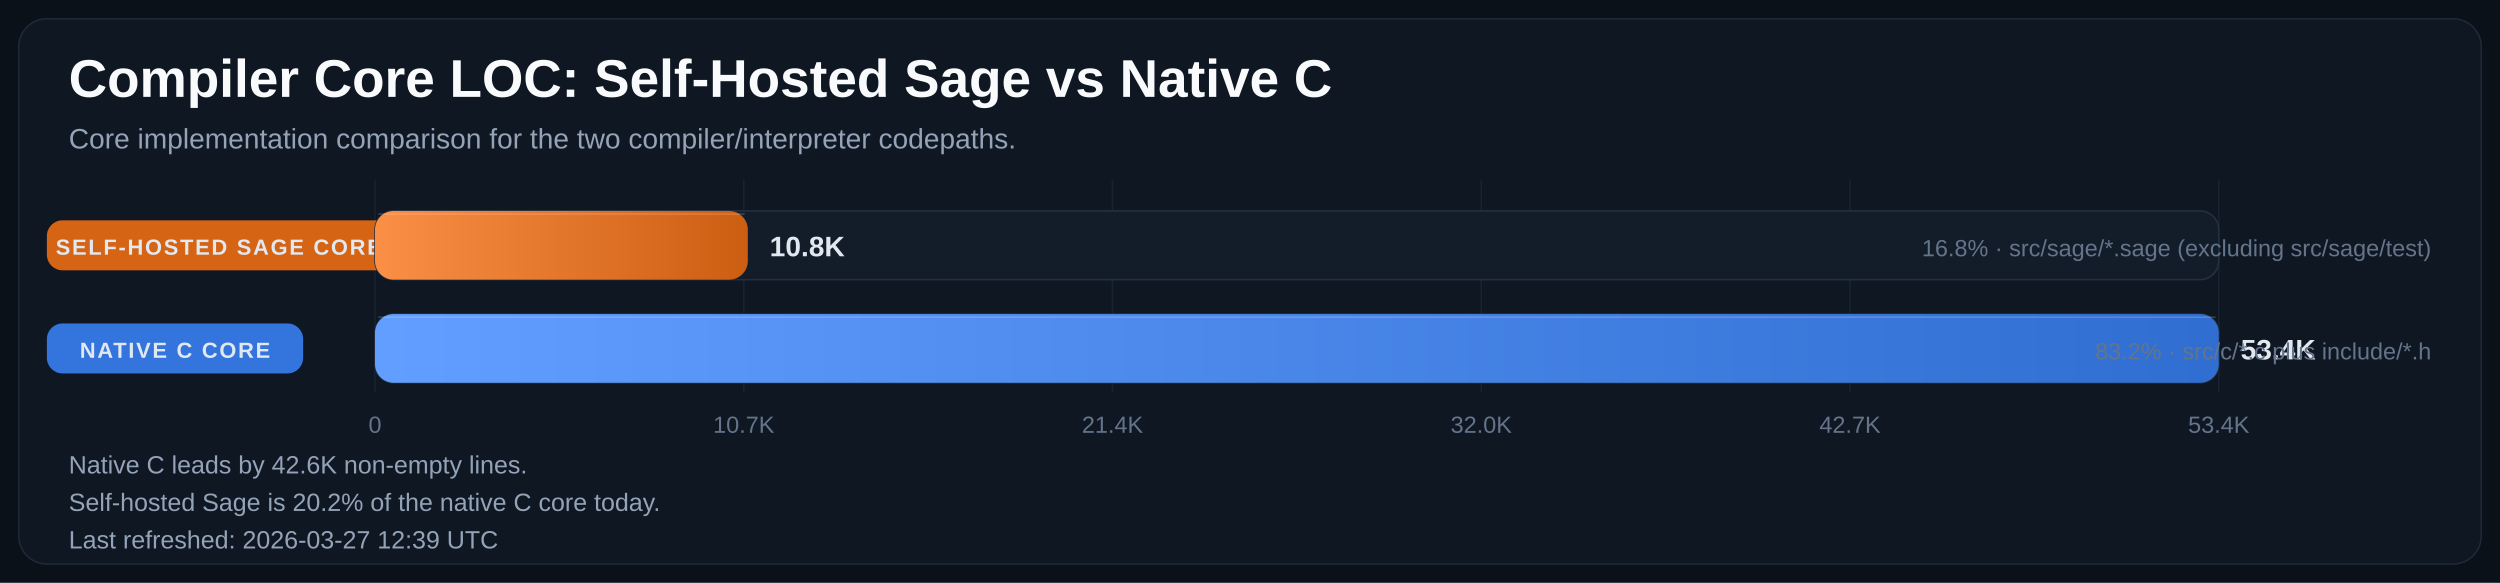
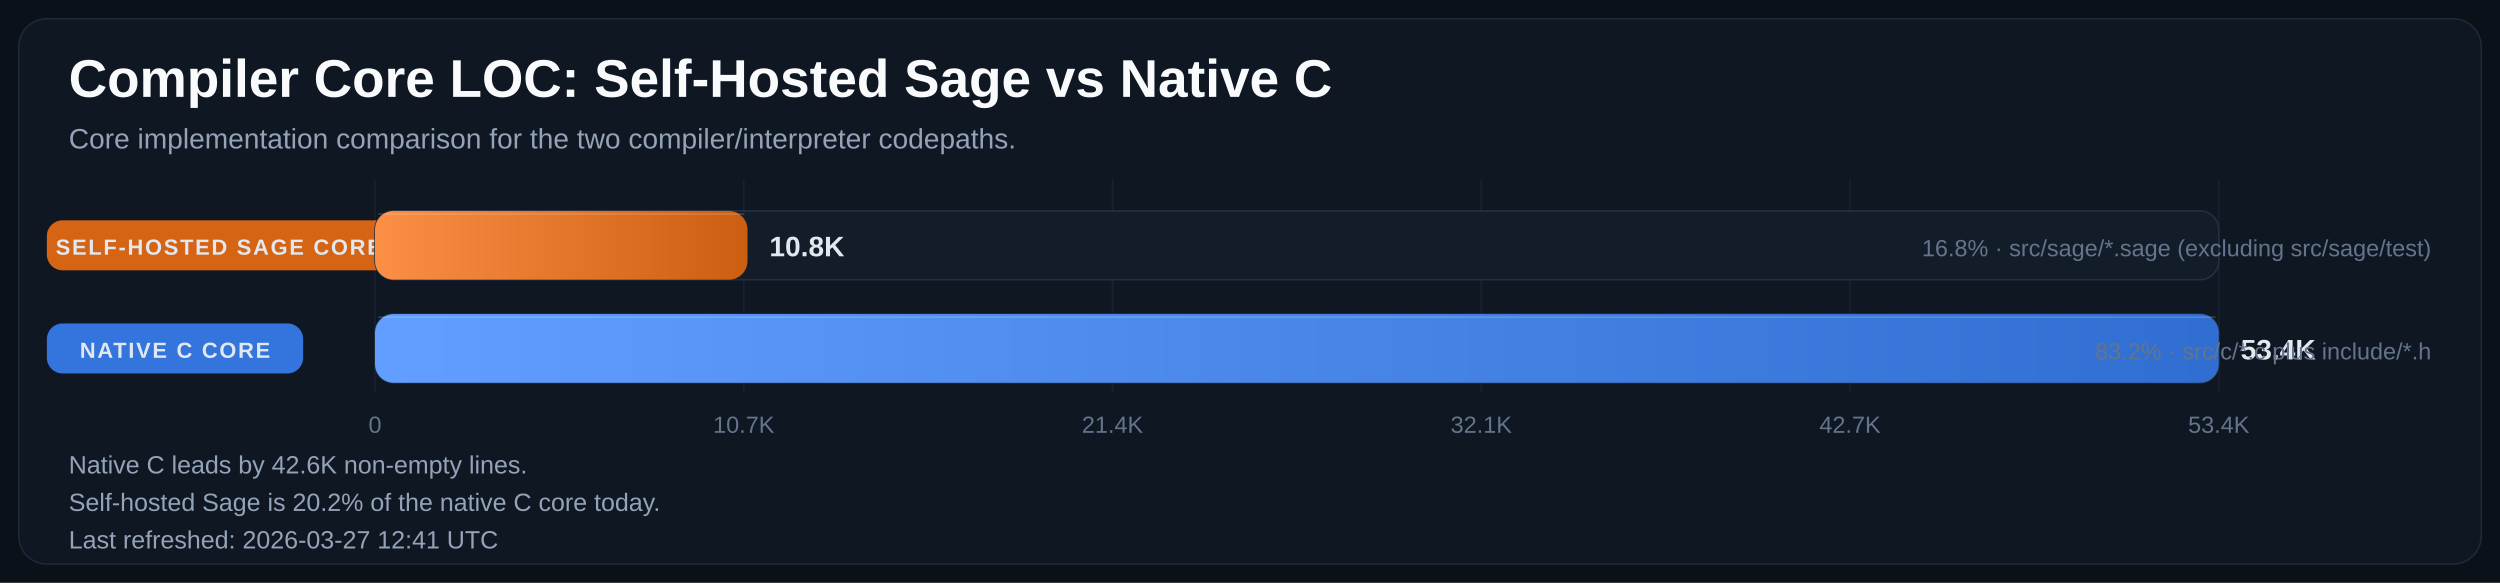
<svg xmlns="http://www.w3.org/2000/svg" width="1600" height="373" viewBox="0 0 1600 373" role="img" aria-labelledby="title desc">
  <defs>
    <linearGradient id="bar-gradient-0" x1="0%" y1="0%" x2="100%" y2="0%">
      <stop offset="0%" stop-color="#FA8F45" />
      <stop offset="100%" stop-color="#CC5E12" />
    </linearGradient>
    <linearGradient id="bar-gradient-1" x1="0%" y1="0%" x2="100%" y2="0%">
      <stop offset="0%" stop-color="#619EFF" />
      <stop offset="100%" stop-color="#306ED1" />
    </linearGradient>
  </defs>
  <rect width="100%" height="100%" fill="#0B1118" />
  <rect x="12" y="12" width="1576" height="349" rx="18" fill="#0F1722" stroke="#1F2937" />
  <text x="44" y="62" fill="#F8FAFC" font-size="34" font-family="Segoe UI, Arial, sans-serif" font-weight="700">Compiler Core LOC: Self-Hosted Sage vs Native C</text>
  <text x="44" y="95" fill="#94A3B8" font-size="18" font-family="Segoe UI, Arial, sans-serif">Core implementation comparison for the two compiler/interpreter codepaths.</text>
  <line x1="240.0" y1="115" x2="240.0" y2="251" stroke="#182231" stroke-width="1" />
  <text x="240.0" y="277" text-anchor="middle" fill="#64748B" font-size="15" font-family="Segoe UI, Arial, sans-serif">0</text>
  <line x1="476.0" y1="115" x2="476.0" y2="251" stroke="#182231" stroke-width="1" />
  <text x="476.0" y="277" text-anchor="middle" fill="#64748B" font-size="15" font-family="Segoe UI, Arial, sans-serif">10.7K</text>
  <line x1="712.0" y1="115" x2="712.0" y2="251" stroke="#182231" stroke-width="1" />
  <text x="712.0" y="277" text-anchor="middle" fill="#64748B" font-size="15" font-family="Segoe UI, Arial, sans-serif">21.4K</text>
  <line x1="948.0" y1="115" x2="948.0" y2="251" stroke="#182231" stroke-width="1" />
-   <text x="948.0" y="277" text-anchor="middle" fill="#64748B" font-size="15" font-family="Segoe UI, Arial, sans-serif">32.0K</text>
+   <text x="948.0" y="277" text-anchor="middle" fill="#64748B" font-size="15" font-family="Segoe UI, Arial, sans-serif">32.1K</text>
  <line x1="1184.0" y1="115" x2="1184.0" y2="251" stroke="#182231" stroke-width="1" />
  <text x="1184.0" y="277" text-anchor="middle" fill="#64748B" font-size="15" font-family="Segoe UI, Arial, sans-serif">42.7K</text>
  <line x1="1420.0" y1="115" x2="1420.0" y2="251" stroke="#182231" stroke-width="1" />
  <text x="1420.0" y="277" text-anchor="middle" fill="#64748B" font-size="15" font-family="Segoe UI, Arial, sans-serif">53.4K</text>
  <rect x="30" y="141.0" width="220" height="32" rx="10" fill="#E06814" opacity="0.95" />
  <text x="140.0" y="163.0" text-anchor="middle" fill="#E2E8F0" font-size="14" font-family="Segoe UI, Arial, sans-serif" font-weight="700" letter-spacing="1.1">SELF-HOSTED SAGE CORE</text>
  <rect x="240" y="135" width="1180" height="44" rx="12" fill="#131D2A" stroke="#233041" />
-   <rect x="240" y="135" width="238.6" height="44" rx="12" fill="url(#bar-gradient-0)" />
-   <line x1="242.0" y1="137.0" x2="476.6" y2="137.0" stroke="#F8FAFC" stroke-opacity="0.18" />
-   <text x="492.6" y="164.0" fill="#E2E8F0" font-size="18" font-family="Segoe UI, Arial, sans-serif" font-weight="700">10.8K</text>
+   <rect x="240" y="135" width="238.4" height="44" rx="12" fill="url(#bar-gradient-0)" />
+   <line x1="242.0" y1="137.0" x2="476.4" y2="137.0" stroke="#F8FAFC" stroke-opacity="0.18" />
+   <text x="492.4" y="164.0" fill="#E2E8F0" font-size="18" font-family="Segoe UI, Arial, sans-serif" font-weight="700">10.8K</text>
  <text x="1556" y="164.0" text-anchor="end" fill="#64748B" font-size="15" font-family="Segoe UI, Arial, sans-serif">16.8% · src/sage/*.sage (excluding src/sage/test)</text>
  <rect x="30" y="207.0" width="164" height="32" rx="10" fill="#3479E6" opacity="0.95" />
  <text x="112.0" y="229.0" text-anchor="middle" fill="#E2E8F0" font-size="14" font-family="Segoe UI, Arial, sans-serif" font-weight="700" letter-spacing="1.1">NATIVE C CORE</text>
  <rect x="240" y="201" width="1180" height="44" rx="12" fill="#131D2A" stroke="#233041" />
  <rect x="240" y="201" width="1180.0" height="44" rx="12" fill="url(#bar-gradient-1)" />
  <line x1="242.0" y1="203.0" x2="1418.0" y2="203.0" stroke="#F8FAFC" stroke-opacity="0.18" />
  <text x="1434.0" y="230.0" fill="#E2E8F0" font-size="18" font-family="Segoe UI, Arial, sans-serif" font-weight="700">53.4K</text>
  <text x="1556" y="230.0" text-anchor="end" fill="#64748B" font-size="15" font-family="Segoe UI, Arial, sans-serif">83.2% · src/c/*.c plus include/*.h</text>
  <text x="44" y="303" fill="#94A3B8" font-size="16" font-family="Segoe UI, Arial, sans-serif">Native C leads by 42.6K non-empty lines.</text>
  <text x="44" y="327" fill="#94A3B8" font-size="16" font-family="Segoe UI, Arial, sans-serif">Self-hosted Sage is 20.2% of the native C core today.</text>
-   <text x="44" y="351" fill="#94A3B8" font-size="16" font-family="Segoe UI, Arial, sans-serif">Last refreshed: 2026-03-27 12:39 UTC</text>
+   <text x="44" y="351" fill="#94A3B8" font-size="16" font-family="Segoe UI, Arial, sans-serif">Last refreshed: 2026-03-27 12:41 UTC</text>
</svg>
